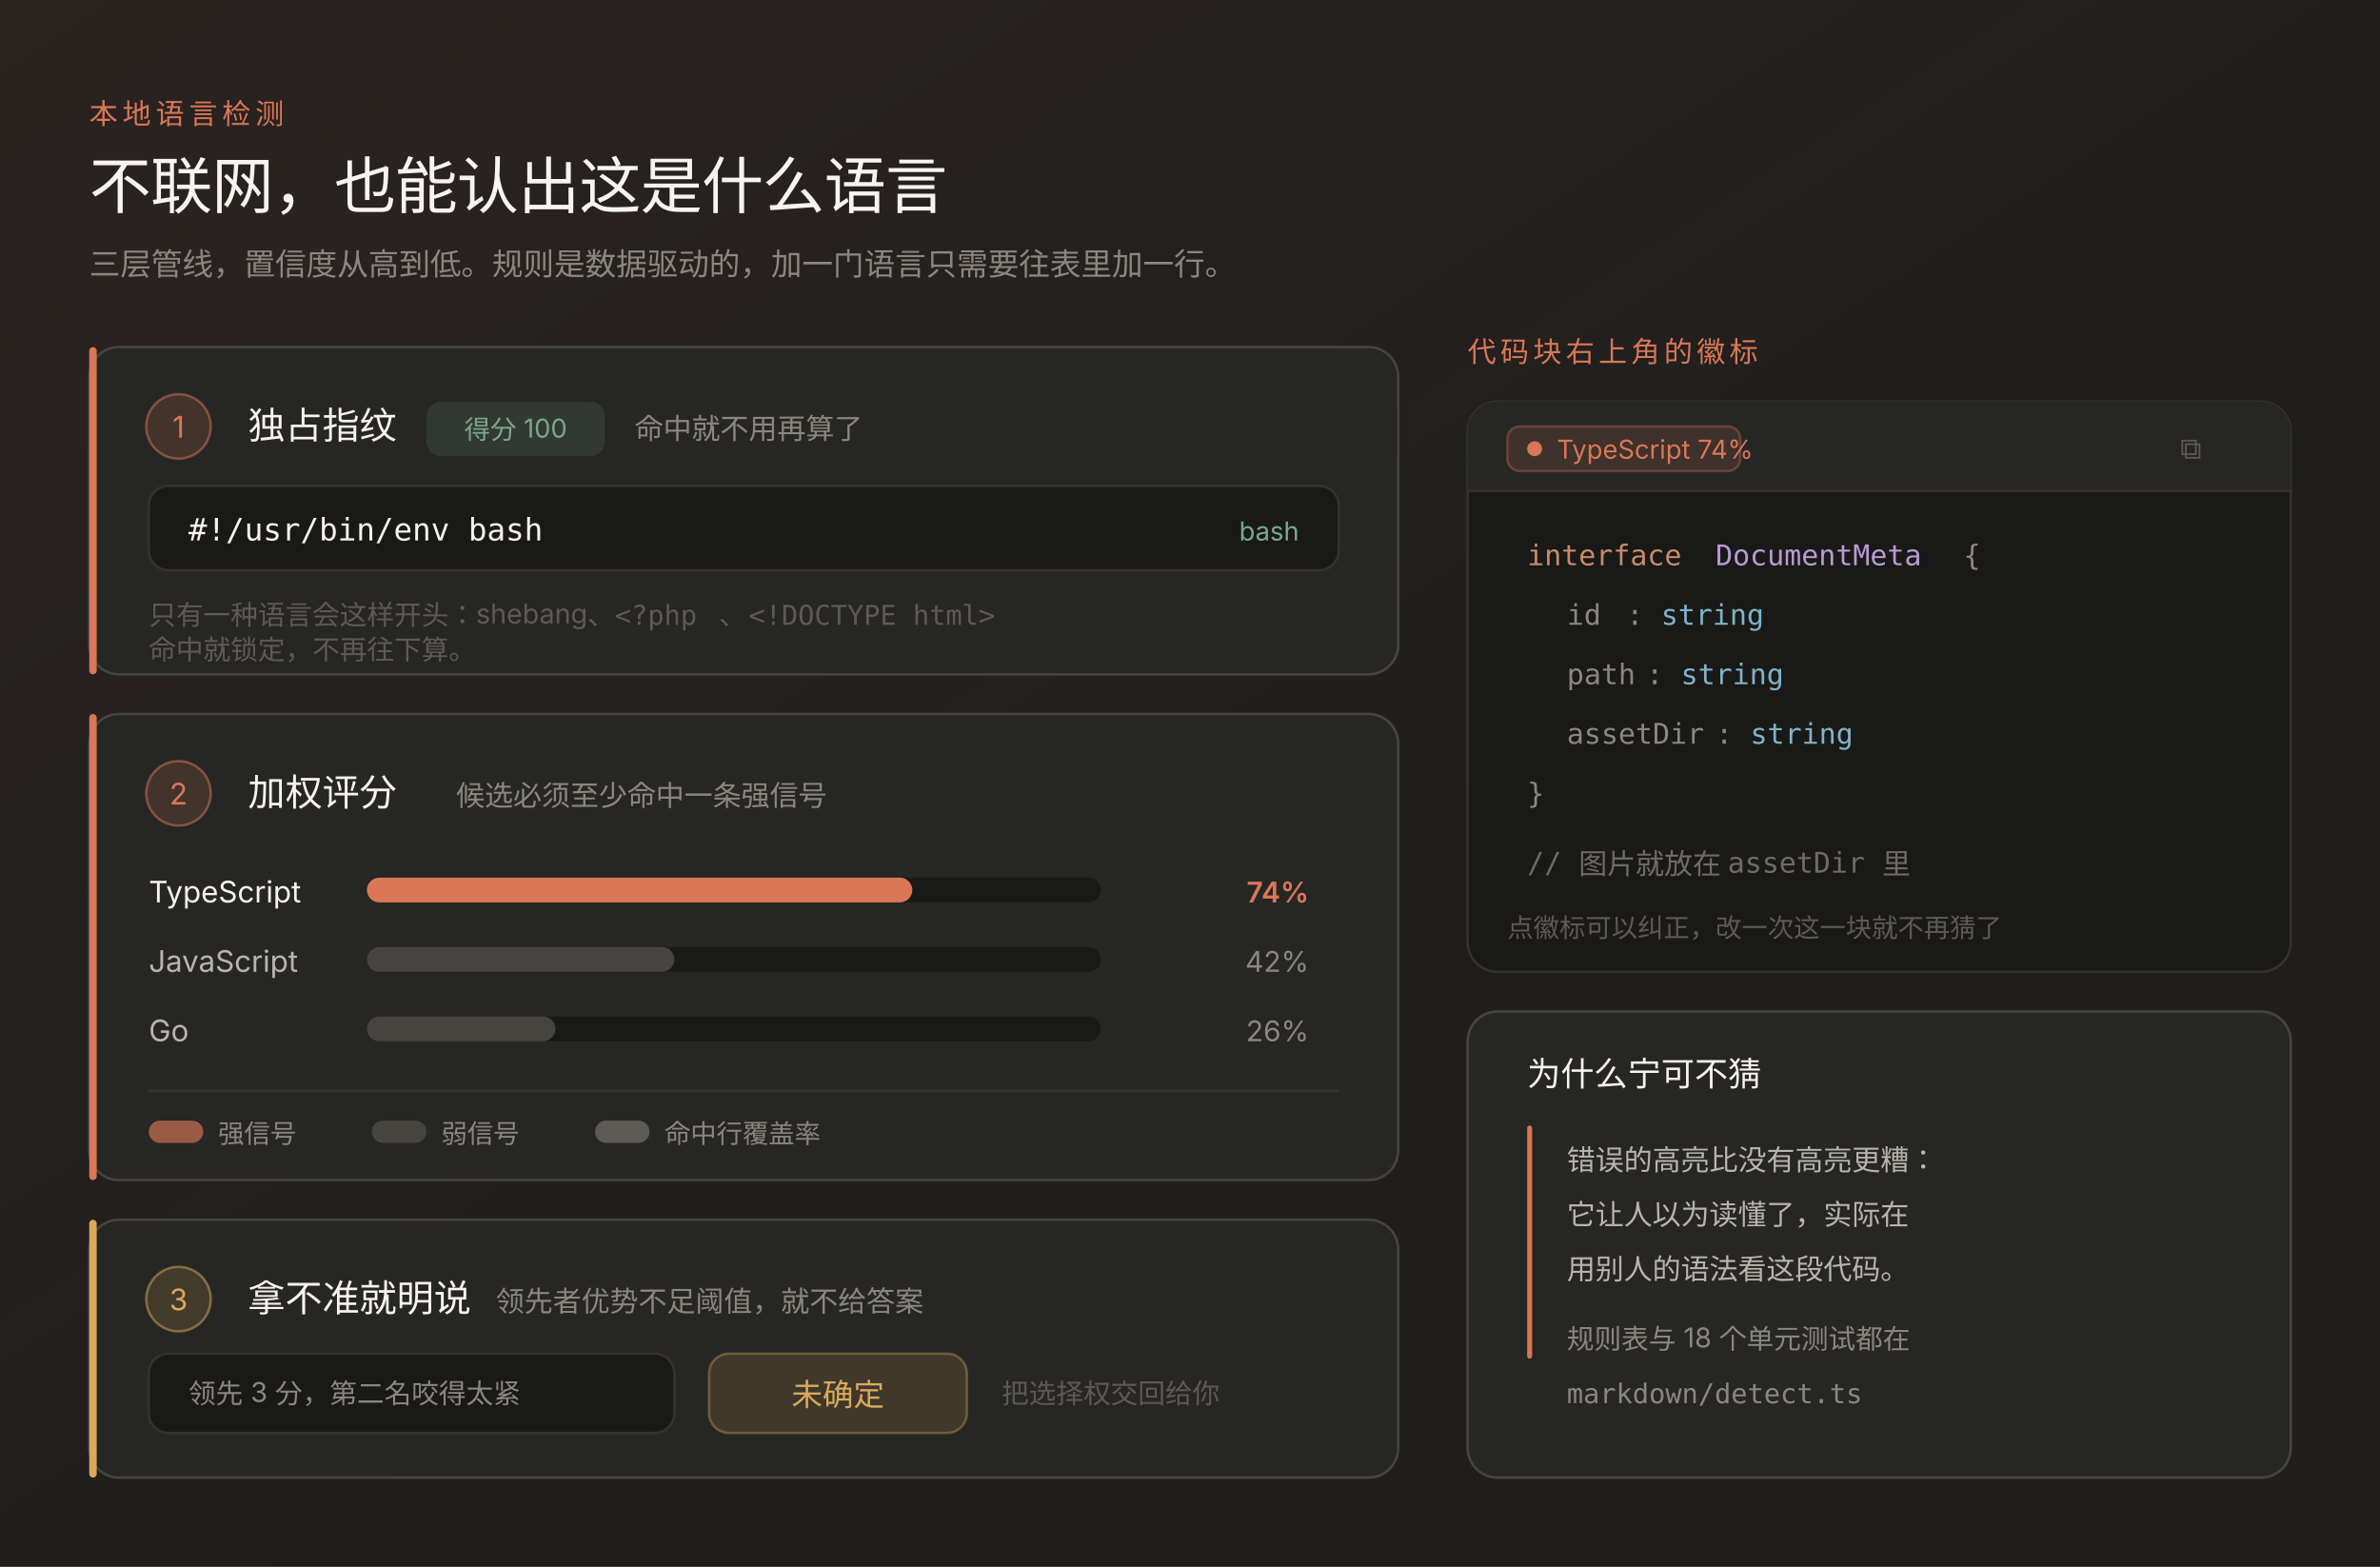
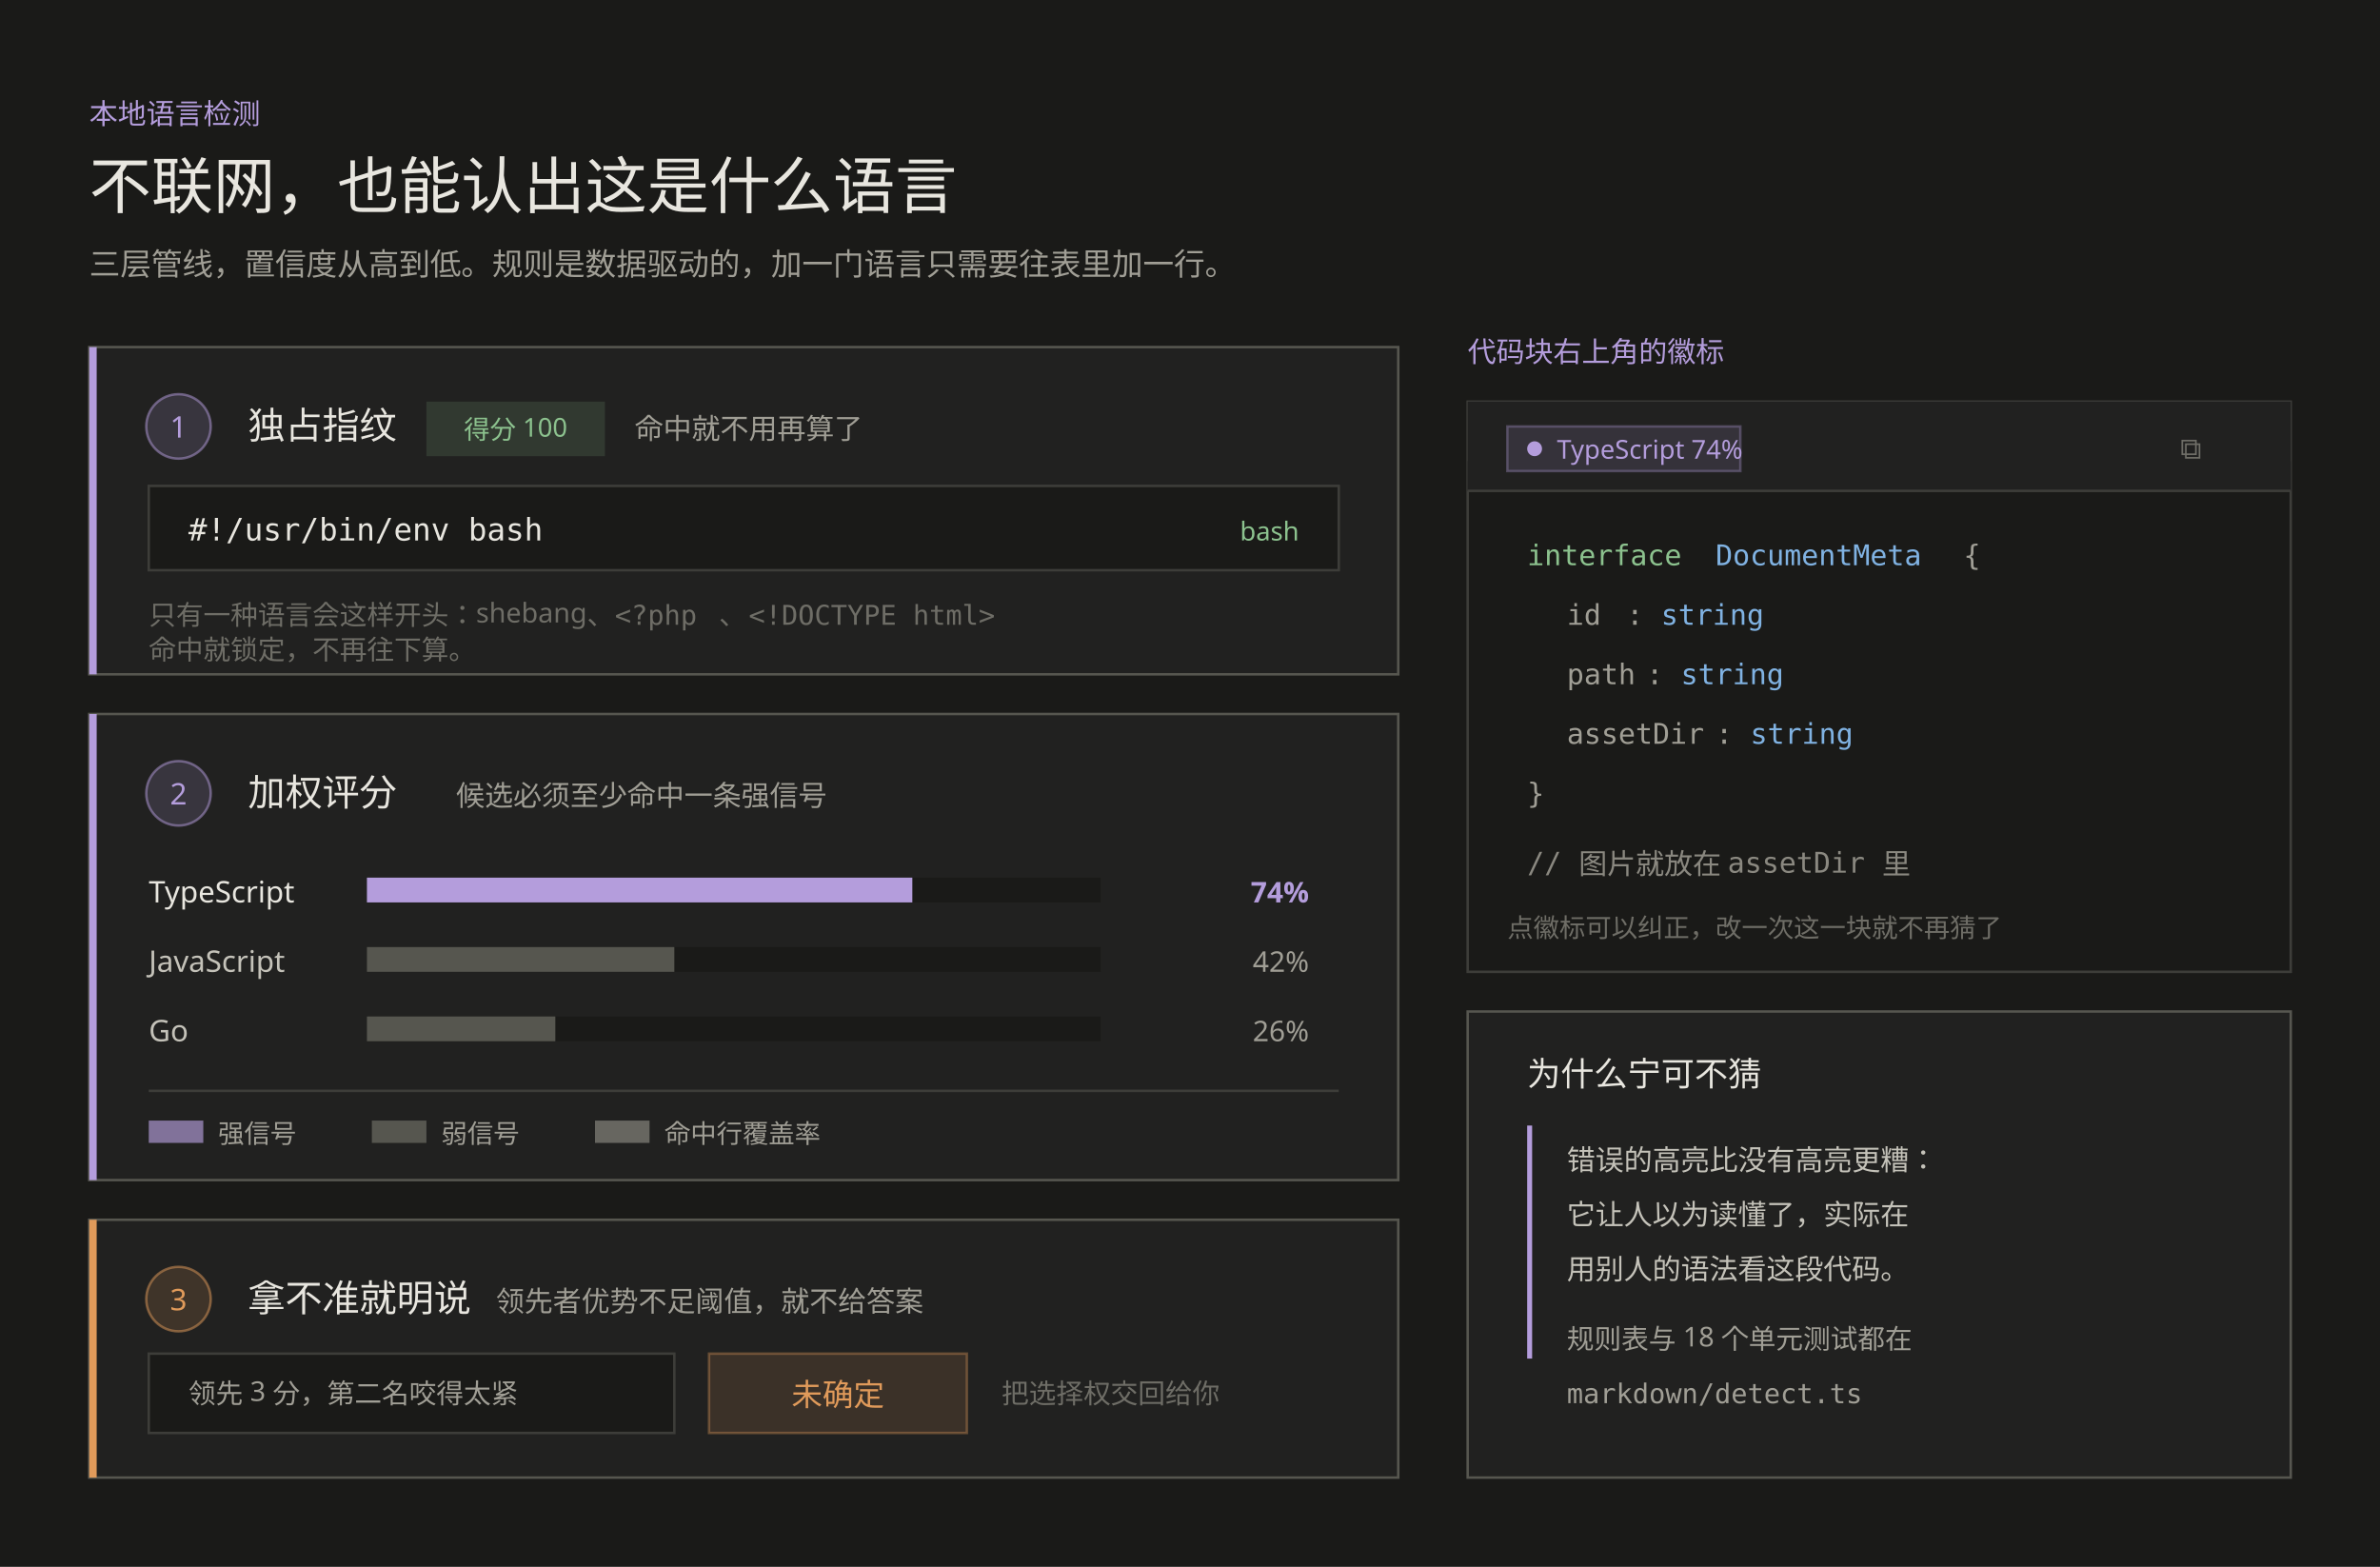
<svg xmlns="http://www.w3.org/2000/svg" width="960" height="632" viewBox="0 0 960 632" role="img" aria-label="本地代码语言检测的三层管线：独占指纹、加权评分、拿不准就明说">
  <defs>
-     <linearGradient id="wash2" x1="0" y1="0" x2="1" y2="1">
-       <stop offset="0" stop-color="#d97757" stop-opacity="0.06" />
-       <stop offset="0.6" stop-color="#d97757" stop-opacity="0" />
-     </linearGradient>
  </defs>
-   <rect width="960" height="632" fill="#1F1E1D" />
-   <rect width="960" height="632" fill="url(#wash2)" />
-   <g font-family="'Segoe UI Variable Text', 'Segoe UI', Inter, 'PingFang SC', 'Microsoft YaHei UI', 'Noto Sans SC', sans-serif">
-     <text x="36" y="50" fill="#D97757" font-size="11.5" letter-spacing="1.9">本地语言检测</text>
-     <text x="36" y="84" fill="#F5F4EF" font-size="25" letter-spacing="-0.3">不联网，也能认出这是什么语言</text>
-     <text x="36" y="111" fill="#8A877E" font-size="12.5">三层管线，置信度从高到低。规则是数据驱动的，加一门语言只需要往表里加一行。</text>
-     <rect x="36" y="140" width="528" height="132" rx="12" fill="#262624" stroke="#45443F" />
-     <rect x="36" y="140" width="3" height="132" rx="1.5" fill="#D97757" />
-     <circle cx="72" cy="172" r="13" fill="#D97757" fill-opacity="0.16" stroke="#D97757" stroke-opacity="0.5" />
-     <text x="72" y="176.5" fill="#D97757" font-size="12" text-anchor="middle">1</text>
-     <text x="100" y="177" fill="#F5F4EF" font-size="15">独占指纹</text>
-     <rect x="172" y="162" width="72" height="22" rx="6" fill="#7BA88A" fill-opacity="0.15" />
-     <text x="208" y="177" fill="#7BA88A" font-size="10.5" text-anchor="middle">得分 100</text>
-     <text x="256" y="177" fill="#8A877E" font-size="11.5">命中就不用再算了</text>
-     <rect x="60" y="196" width="480" height="34" rx="8" fill="#191918" stroke="#33322F" />
-     <text x="76" y="218" fill="#F5F4EF" font-size="12.5" font-family="'Cascadia Code', Consolas, 'Sarasa Mono SC', monospace">#!/usr/bin/env bash</text>
-     <text x="524" y="218" fill="#7BA88A" font-size="10.5" text-anchor="end">bash</text>
-     <text x="60" y="252" fill="#5C5A54" font-size="11">只有一种语言会这样开头：shebang、</text>
-     <text x="248" y="252" fill="#5C5A54" font-size="11" font-family="'Cascadia Code', Consolas, 'Sarasa Mono SC', monospace">&lt;?php</text>
-     <text x="290" y="252" fill="#5C5A54" font-size="11">、</text>
-     <text x="302" y="252" fill="#5C5A54" font-size="11" font-family="'Cascadia Code', Consolas, 'Sarasa Mono SC', monospace">&lt;!DOCTYPE html&gt;</text>
-     <text x="60" y="266" fill="#5C5A54" font-size="11">命中就锁定，不再往下算。</text>
-     <rect x="36" y="288" width="528" height="188" rx="12" fill="#262624" stroke="#45443F" />
-     <rect x="36" y="288" width="3" height="188" rx="1.5" fill="#D97757" />
-     <circle cx="72" cy="320" r="13" fill="#D97757" fill-opacity="0.16" stroke="#D97757" stroke-opacity="0.5" />
-     <text x="72" y="324.5" fill="#D97757" font-size="12" text-anchor="middle">2</text>
-     <text x="100" y="325" fill="#F5F4EF" font-size="15">加权评分</text>
-     <text x="184" y="325" fill="#8A877E" font-size="11.5">候选必须至少命中一条强信号</text>
+   <rect width="960" height="632" fill="#1A1A18" />
+   <g font-family="'Microsoft YaHei UI', 'Segoe UI', sans-serif">
+     <text x="36" y="50" fill="#B49DDC" font-size="11.5">本地语言检测</text>
+     <text x="36" y="84" fill="#E8E6DF" font-size="25">不联网，也能认出这是什么语言</text>
+     <text x="36" y="111" fill="#A09E95" font-size="12.5">三层管线，置信度从高到低。规则是数据驱动的，加一门语言只需要往表里加一行。</text>
+     <rect x="36" y="140" width="528" height="132" fill="#212120" stroke="#56564F" />
+     <rect x="36" y="140" width="3" height="132" fill="#B49DDC" />
+     <circle cx="72" cy="172" r="13" fill="#B49DDC" fill-opacity="0.16" stroke="#B49DDC" stroke-opacity="0.5" />
+     <text x="72" y="176.5" fill="#B49DDC" font-size="12" text-anchor="middle">1</text>
+     <text x="100" y="177" fill="#E8E6DF" font-size="15">独占指纹</text>
+     <rect x="172" y="162" width="72" height="22" fill="#8CC28E" fill-opacity="0.15" />
+     <text x="208" y="177" fill="#8CC28E" font-size="10.5" text-anchor="middle">得分 100</text>
+     <text x="256" y="177" fill="#A09E95" font-size="11.5">命中就不用再算了</text>
+     <rect x="60" y="196" width="480" height="34" fill="#1A1A18" stroke="#3D3D39" />
+     <text x="76" y="218" fill="#E8E6DF" font-size="12.5" font-family="Consolas, monospace">#!/usr/bin/env bash</text>
+     <text x="524" y="218" fill="#8CC28E" font-size="10.5" text-anchor="end">bash</text>
+     <text x="60" y="252" fill="#6E6D66" font-size="11">只有一种语言会这样开头：shebang、</text>
+     <text x="248" y="252" fill="#6E6D66" font-size="11" font-family="Consolas, monospace">&lt;?php</text>
+     <text x="290" y="252" fill="#6E6D66" font-size="11">、</text>
+     <text x="302" y="252" fill="#6E6D66" font-size="11" font-family="Consolas, monospace">&lt;!DOCTYPE html&gt;</text>
+     <text x="60" y="266" fill="#6E6D66" font-size="11">命中就锁定，不再往下算。</text>
+     <rect x="36" y="288" width="528" height="188" fill="#212120" stroke="#56564F" />
+     <rect x="36" y="288" width="3" height="188" fill="#B49DDC" />
+     <circle cx="72" cy="320" r="13" fill="#B49DDC" fill-opacity="0.16" stroke="#B49DDC" stroke-opacity="0.5" />
+     <text x="72" y="324.5" fill="#B49DDC" font-size="12" text-anchor="middle">2</text>
+     <text x="100" y="325" fill="#E8E6DF" font-size="15">加权评分</text>
+     <text x="184" y="325" fill="#A09E95" font-size="11.5">候选必须至少命中一条强信号</text>
    <g font-size="12">
-       <text x="60" y="364" fill="#F5F4EF">TypeScript</text>
-       <rect x="148" y="354" width="296" height="10" rx="5" fill="#191918" />
-       <rect x="148" y="354" width="220" height="10" rx="5" fill="#D97757" />
-       <text x="528" y="364" fill="#D97757" font-size="11.5" font-weight="600" text-anchor="end">74%</text>
-       <text x="60" y="392" fill="#B8B5AD">JavaScript</text>
-       <rect x="148" y="382" width="296" height="10" rx="5" fill="#191918" />
-       <rect x="148" y="382" width="124" height="10" rx="5" fill="#45443F" />
-       <text x="528" y="392" fill="#8A877E" font-size="11.5" text-anchor="end">42%</text>
-       <text x="60" y="420" fill="#B8B5AD">Go</text>
-       <rect x="148" y="410" width="296" height="10" rx="5" fill="#191918" />
-       <rect x="148" y="410" width="76" height="10" rx="5" fill="#45443F" />
-       <text x="528" y="420" fill="#8A877E" font-size="11.5" text-anchor="end">26%</text>
+       <text x="60" y="364" fill="#E8E6DF">TypeScript</text>
+       <rect x="148" y="354" width="296" height="10" fill="#1A1A18" />
+       <rect x="148" y="354" width="220" height="10" fill="#B49DDC" />
+       <text x="528" y="364" fill="#B49DDC" font-size="11.5" font-weight="600" text-anchor="end">74%</text>
+       <text x="60" y="392" fill="#C4C2B9">JavaScript</text>
+       <rect x="148" y="382" width="296" height="10" fill="#1A1A18" />
+       <rect x="148" y="382" width="124" height="10" fill="#56564F" />
+       <text x="528" y="392" fill="#A09E95" font-size="11.5" text-anchor="end">42%</text>
+       <text x="60" y="420" fill="#C4C2B9">Go</text>
+       <rect x="148" y="410" width="296" height="10" fill="#1A1A18" />
+       <rect x="148" y="410" width="76" height="10" fill="#56564F" />
+       <text x="528" y="420" fill="#A09E95" font-size="11.5" text-anchor="end">26%</text>
    </g>
-     <line x1="60" y1="440" x2="540" y2="440" stroke="#33322F" />
-     <rect x="60" y="452" width="22" height="9" rx="4.5" fill="#D97757" fill-opacity="0.65" />
-     <text x="88" y="461" fill="#8A877E" font-size="10.5">强信号</text>
-     <rect x="150" y="452" width="22" height="9" rx="4.5" fill="#45443F" />
-     <text x="178" y="461" fill="#8A877E" font-size="10.5">弱信号</text>
-     <rect x="240" y="452" width="22" height="9" rx="4.5" fill="#8A877E" fill-opacity="0.55" />
-     <text x="268" y="461" fill="#8A877E" font-size="10.5">命中行覆盖率</text>
-     <rect x="36" y="492" width="528" height="104" rx="12" fill="#262624" stroke="#45443F" />
-     <rect x="36" y="492" width="3" height="104" rx="1.5" fill="#D9A95C" />
-     <circle cx="72" cy="524" r="13" fill="#D9A95C" fill-opacity="0.16" stroke="#D9A95C" stroke-opacity="0.5" />
-     <text x="72" y="528.5" fill="#D9A95C" font-size="12" text-anchor="middle">3</text>
-     <text x="100" y="529" fill="#F5F4EF" font-size="15">拿不准就明说</text>
-     <text x="200" y="529" fill="#8A877E" font-size="11.5">领先者优势不足阈值，就不给答案</text>
-     <rect x="60" y="546" width="212" height="32" rx="8" fill="#191918" stroke="#33322F" />
-     <text x="76" y="566" fill="#8A877E" font-size="11">领先 3 分，第二名咬得太紧</text>
-     <rect x="286" y="546" width="104" height="32" rx="8" fill="#D9A95C" fill-opacity="0.14" stroke="#D9A95C" stroke-opacity="0.36" />
-     <text x="338" y="567" fill="#D9A95C" font-size="12.5" text-anchor="middle">未确定</text>
-     <text x="404" y="566" fill="#5C5A54" font-size="11">把选择权交回给你</text>
-     <text x="592" y="146" fill="#D97757" font-size="11.5" letter-spacing="1.7">代码块右上角的徽标</text>
-     <rect x="592" y="162" width="332" height="230" rx="12" fill="#191918" stroke="#33322F" />
-     <rect x="592" y="162" width="332" height="36" rx="12" fill="#262624" />
-     <rect x="592" y="186" width="332" height="12" fill="#262624" />
-     <line x1="592" y1="198" x2="924" y2="198" stroke="#33322F" />
-     <rect x="608" y="172" width="94" height="18" rx="5" fill="#D97757" fill-opacity="0.14" stroke="#D97757" stroke-opacity="0.32" />
-     <circle cx="619" cy="181" r="3" fill="#D97757" />
-     <text x="628" y="185" fill="#D97757" font-size="10.5">TypeScript 74%</text>
-     <text x="888" y="185" fill="#5C5A54" font-size="12" text-anchor="end">⧉</text>
-     <g font-size="11.5" font-family="'Cascadia Code', Consolas, 'Sarasa Mono SC', monospace">
-       <text x="616" y="228" fill="#C98A6B">interface</text>
-       <text x="692" y="228" fill="#B79BD1">DocumentMeta</text>
-       <text x="792" y="228" fill="#8A877E">{</text>
-       <text x="632" y="252" fill="#8A877E">id</text>
-       <text x="656" y="252" fill="#8A877E">:</text>
-       <text x="670" y="252" fill="#7FB3C8">string</text>
-       <text x="632" y="276" fill="#8A877E">path</text>
-       <text x="664" y="276" fill="#8A877E">:</text>
-       <text x="678" y="276" fill="#7FB3C8">string</text>
-       <text x="632" y="300" fill="#8A877E">assetDir</text>
-       <text x="692" y="300" fill="#8A877E">:</text>
-       <text x="706" y="300" fill="#7FB3C8">string</text>
-       <text x="616" y="324" fill="#8A877E">}</text>
-       <text x="616" y="352" fill="#6E6B64">// 图片就放在 assetDir 里</text>
+     <line x1="60" y1="440" x2="540" y2="440" stroke="#3D3D39" />
+     <rect x="60" y="452" width="22" height="9" fill="#B49DDC" fill-opacity="0.65" />
+     <text x="88" y="461" fill="#A09E95" font-size="10.5">强信号</text>
+     <rect x="150" y="452" width="22" height="9" fill="#56564F" />
+     <text x="178" y="461" fill="#A09E95" font-size="10.5">弱信号</text>
+     <rect x="240" y="452" width="22" height="9" fill="#A09E95" fill-opacity="0.55" />
+     <text x="268" y="461" fill="#A09E95" font-size="10.5">命中行覆盖率</text>
+     <rect x="36" y="492" width="528" height="104" fill="#212120" stroke="#56564F" />
+     <rect x="36" y="492" width="3" height="104" fill="#E09A5A" />
+     <circle cx="72" cy="524" r="13" fill="#E09A5A" fill-opacity="0.16" stroke="#E09A5A" stroke-opacity="0.5" />
+     <text x="72" y="528.5" fill="#E09A5A" font-size="12" text-anchor="middle">3</text>
+     <text x="100" y="529" fill="#E8E6DF" font-size="15">拿不准就明说</text>
+     <text x="200" y="529" fill="#A09E95" font-size="11.5">领先者优势不足阈值，就不给答案</text>
+     <rect x="60" y="546" width="212" height="32" fill="#1A1A18" stroke="#3D3D39" />
+     <text x="76" y="566" fill="#A09E95" font-size="11">领先 3 分，第二名咬得太紧</text>
+     <rect x="286" y="546" width="104" height="32" fill="#E09A5A" fill-opacity="0.14" stroke="#E09A5A" stroke-opacity="0.36" />
+     <text x="338" y="567" fill="#E09A5A" font-size="12.5" text-anchor="middle">未确定</text>
+     <text x="404" y="566" fill="#6E6D66" font-size="11">把选择权交回给你</text>
+     <text x="592" y="146" fill="#B49DDC" font-size="11.5">代码块右上角的徽标</text>
+     <rect x="592" y="162" width="332" height="230" fill="#1A1A18" stroke="#3D3D39" />
+     <rect x="592" y="162" width="332" height="36" fill="#212120" />
+     <rect x="592" y="186" width="332" height="12" fill="#212120" />
+     <line x1="592" y1="198" x2="924" y2="198" stroke="#3D3D39" />
+     <rect x="608" y="172" width="94" height="18" fill="#B49DDC" fill-opacity="0.14" stroke="#B49DDC" stroke-opacity="0.32" />
+     <circle cx="619" cy="181" r="3" fill="#B49DDC" />
+     <text x="628" y="185" fill="#B49DDC" font-size="10.5">TypeScript 74%</text>
+     <text x="888" y="185" fill="#6E6D66" font-size="12" text-anchor="end">⧉</text>
+     <g font-size="11.5" font-family="Consolas, monospace">
+       <text x="616" y="228" fill="#8CC28E">interface</text>
+       <text x="692" y="228" fill="#80B2E2">DocumentMeta</text>
+       <text x="792" y="228" fill="#A09E95">{</text>
+       <text x="632" y="252" fill="#A09E95">id</text>
+       <text x="656" y="252" fill="#A09E95">:</text>
+       <text x="670" y="252" fill="#80B2E2">string</text>
+       <text x="632" y="276" fill="#A09E95">path</text>
+       <text x="664" y="276" fill="#A09E95">:</text>
+       <text x="678" y="276" fill="#80B2E2">string</text>
+       <text x="632" y="300" fill="#A09E95">assetDir</text>
+       <text x="692" y="300" fill="#A09E95">:</text>
+       <text x="706" y="300" fill="#80B2E2">string</text>
+       <text x="616" y="324" fill="#A09E95">}</text>
+       <text x="616" y="352" fill="#8A8880">// 图片就放在 assetDir 里</text>
    </g>
-     <text x="608" y="378" fill="#5C5A54" font-size="10.5">点徽标可以纠正，改一次这一块就不再猜了</text>
-     <rect x="592" y="408" width="332" height="188" rx="12" fill="#262624" stroke="#45443F" />
-     <text x="616" y="438" fill="#F5F4EF" font-size="13.5">为什么宁可不猜</text>
-     <rect x="616" y="454" width="2" height="94" rx="1" fill="#D97757" />
-     <text x="632" y="472" fill="#B8B5AD" font-size="11.5">错误的高亮比没有高亮更糟：</text>
-     <text x="632" y="494" fill="#B8B5AD" font-size="11.5">它让人以为读懂了，实际在</text>
-     <text x="632" y="516" fill="#B8B5AD" font-size="11.5">用别人的语法看这段代码。</text>
-     <text x="632" y="544" fill="#8A877E" font-size="11">规则表与 18 个单元测试都在</text>
-     <text x="632" y="566" fill="#8A877E" font-size="11" font-family="'Cascadia Code', Consolas, 'Sarasa Mono SC', monospace">markdown/detect.ts</text>
+     <text x="608" y="378" fill="#6E6D66" font-size="10.5">点徽标可以纠正，改一次这一块就不再猜了</text>
+     <rect x="592" y="408" width="332" height="188" fill="#212120" stroke="#56564F" />
+     <text x="616" y="438" fill="#E8E6DF" font-size="13.5">为什么宁可不猜</text>
+     <rect x="616" y="454" width="2" height="94" fill="#B49DDC" />
+     <text x="632" y="472" fill="#C4C2B9" font-size="11.5">错误的高亮比没有高亮更糟：</text>
+     <text x="632" y="494" fill="#C4C2B9" font-size="11.5">它让人以为读懂了，实际在</text>
+     <text x="632" y="516" fill="#C4C2B9" font-size="11.5">用别人的语法看这段代码。</text>
+     <text x="632" y="544" fill="#A09E95" font-size="11">规则表与 18 个单元测试都在</text>
+     <text x="632" y="566" fill="#A09E95" font-size="11" font-family="Consolas, monospace">markdown/detect.ts</text>
  </g>
</svg>
